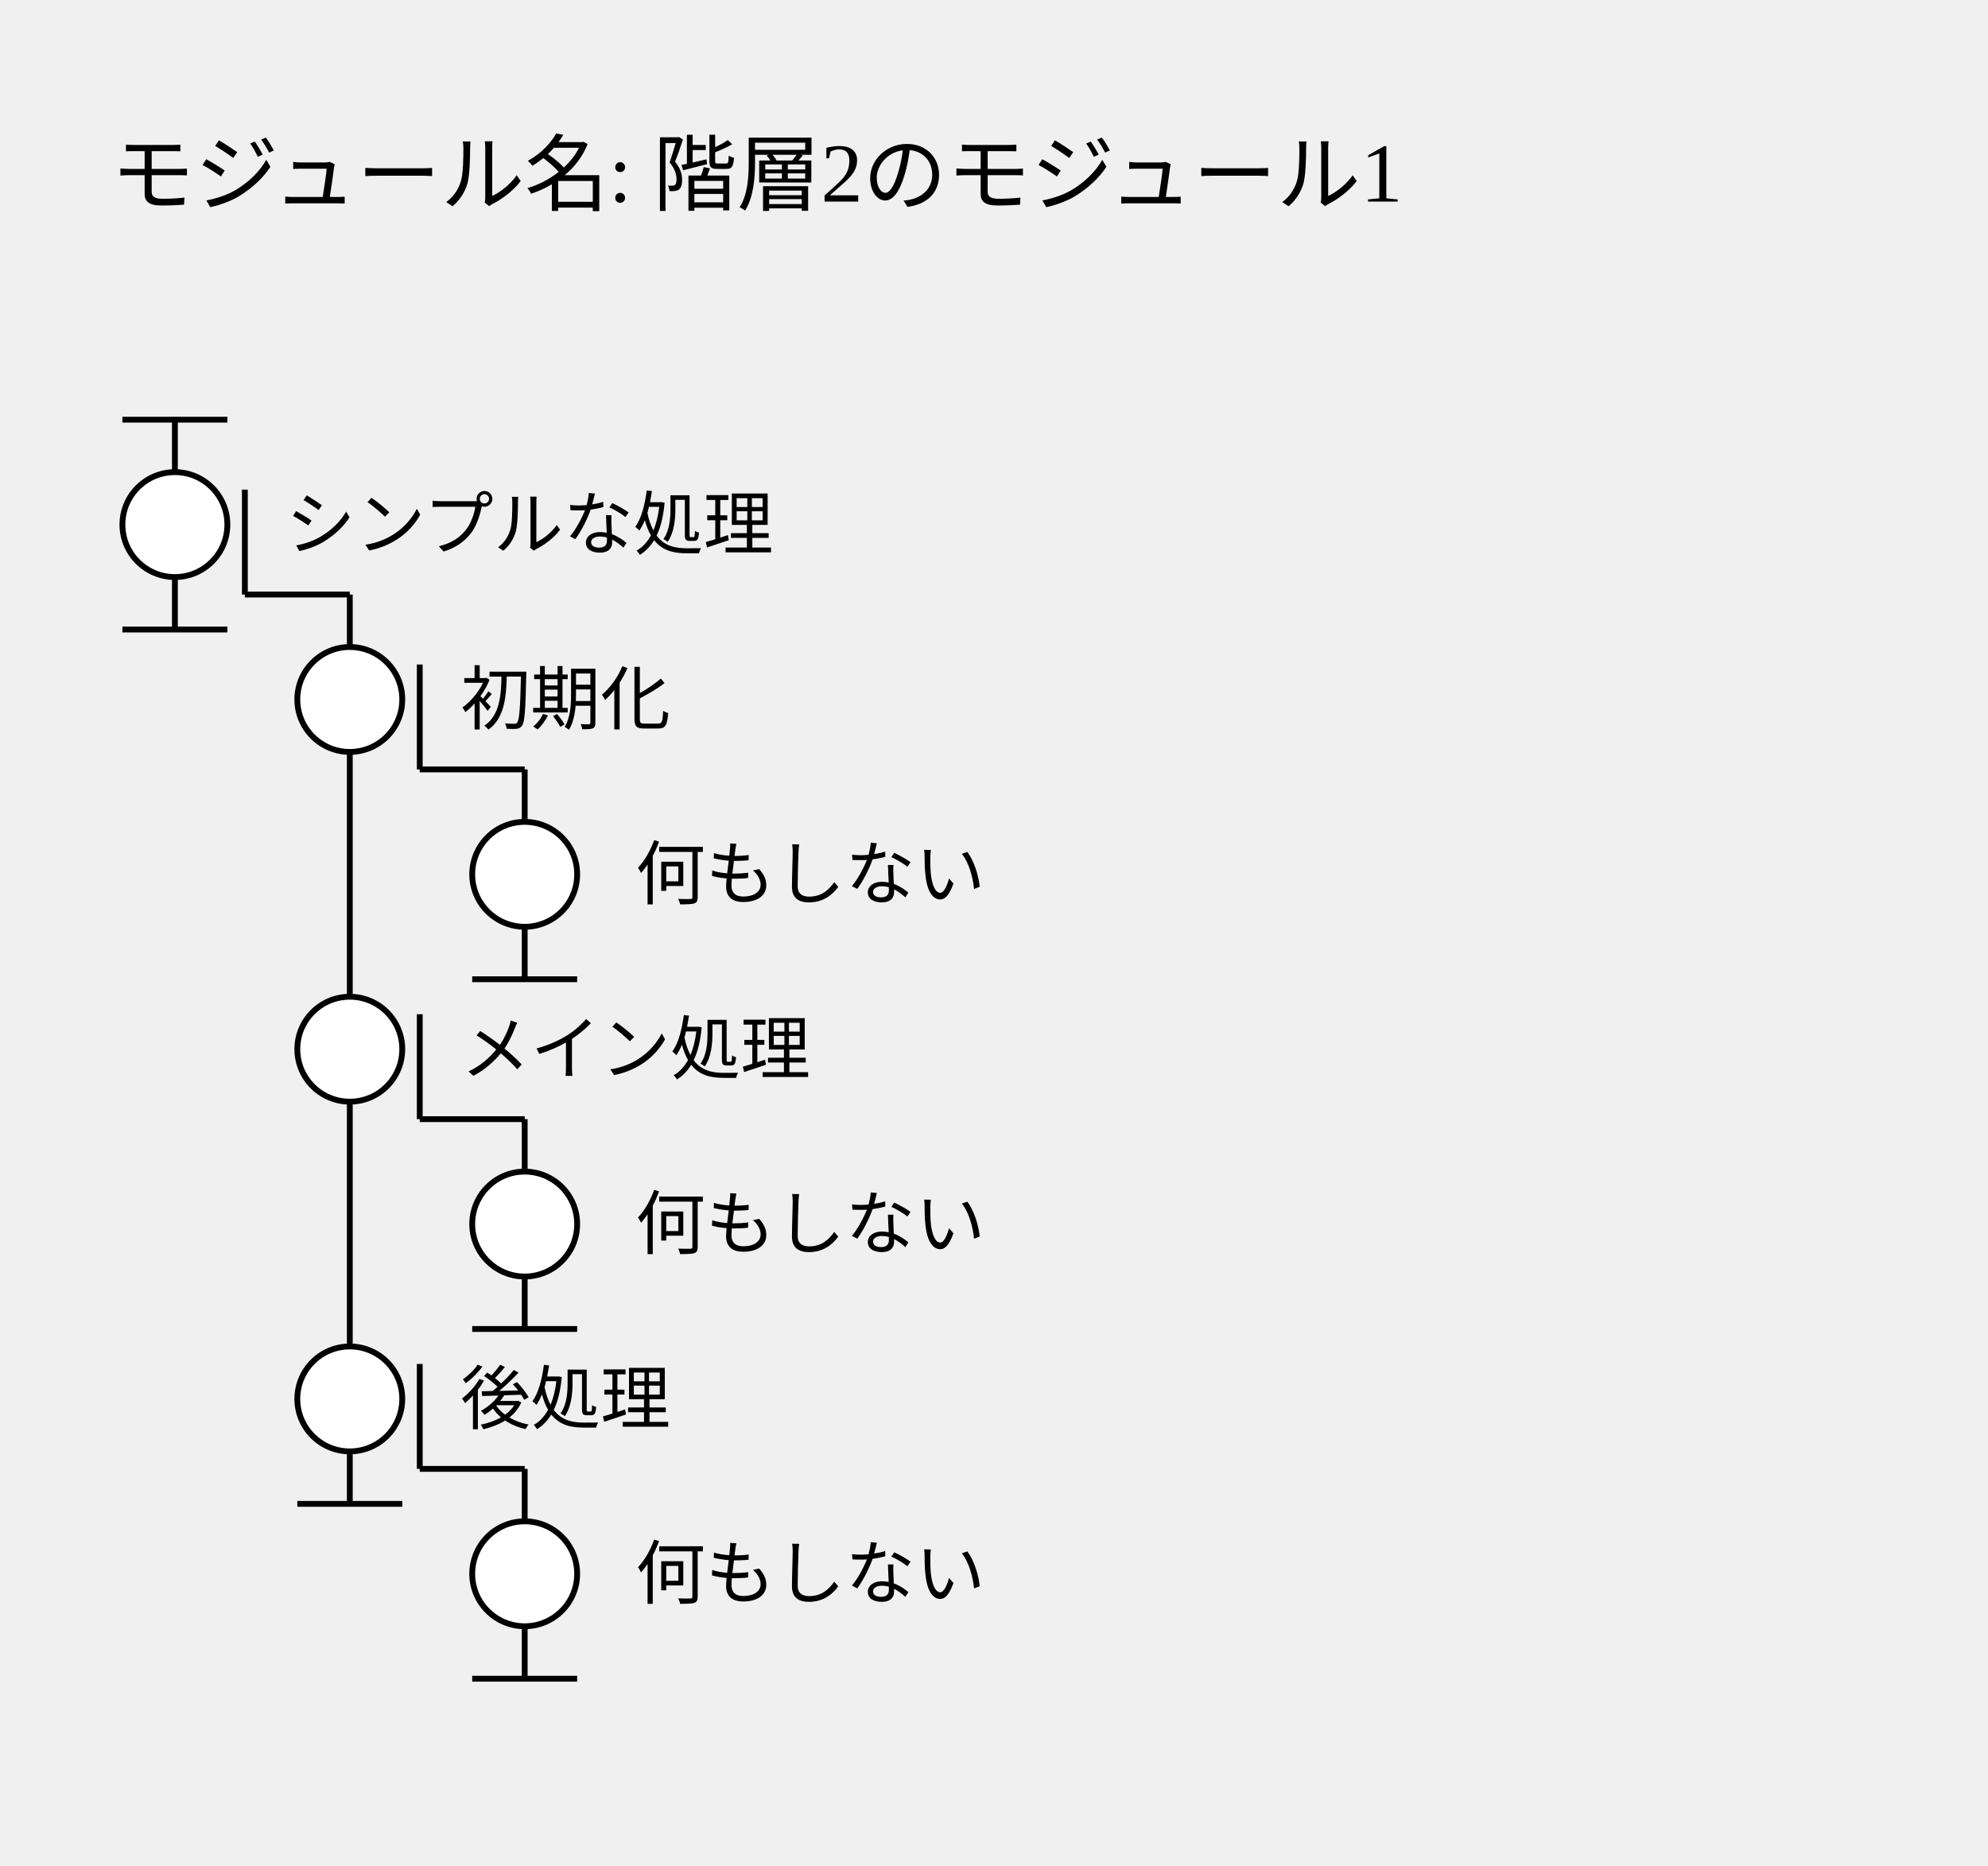
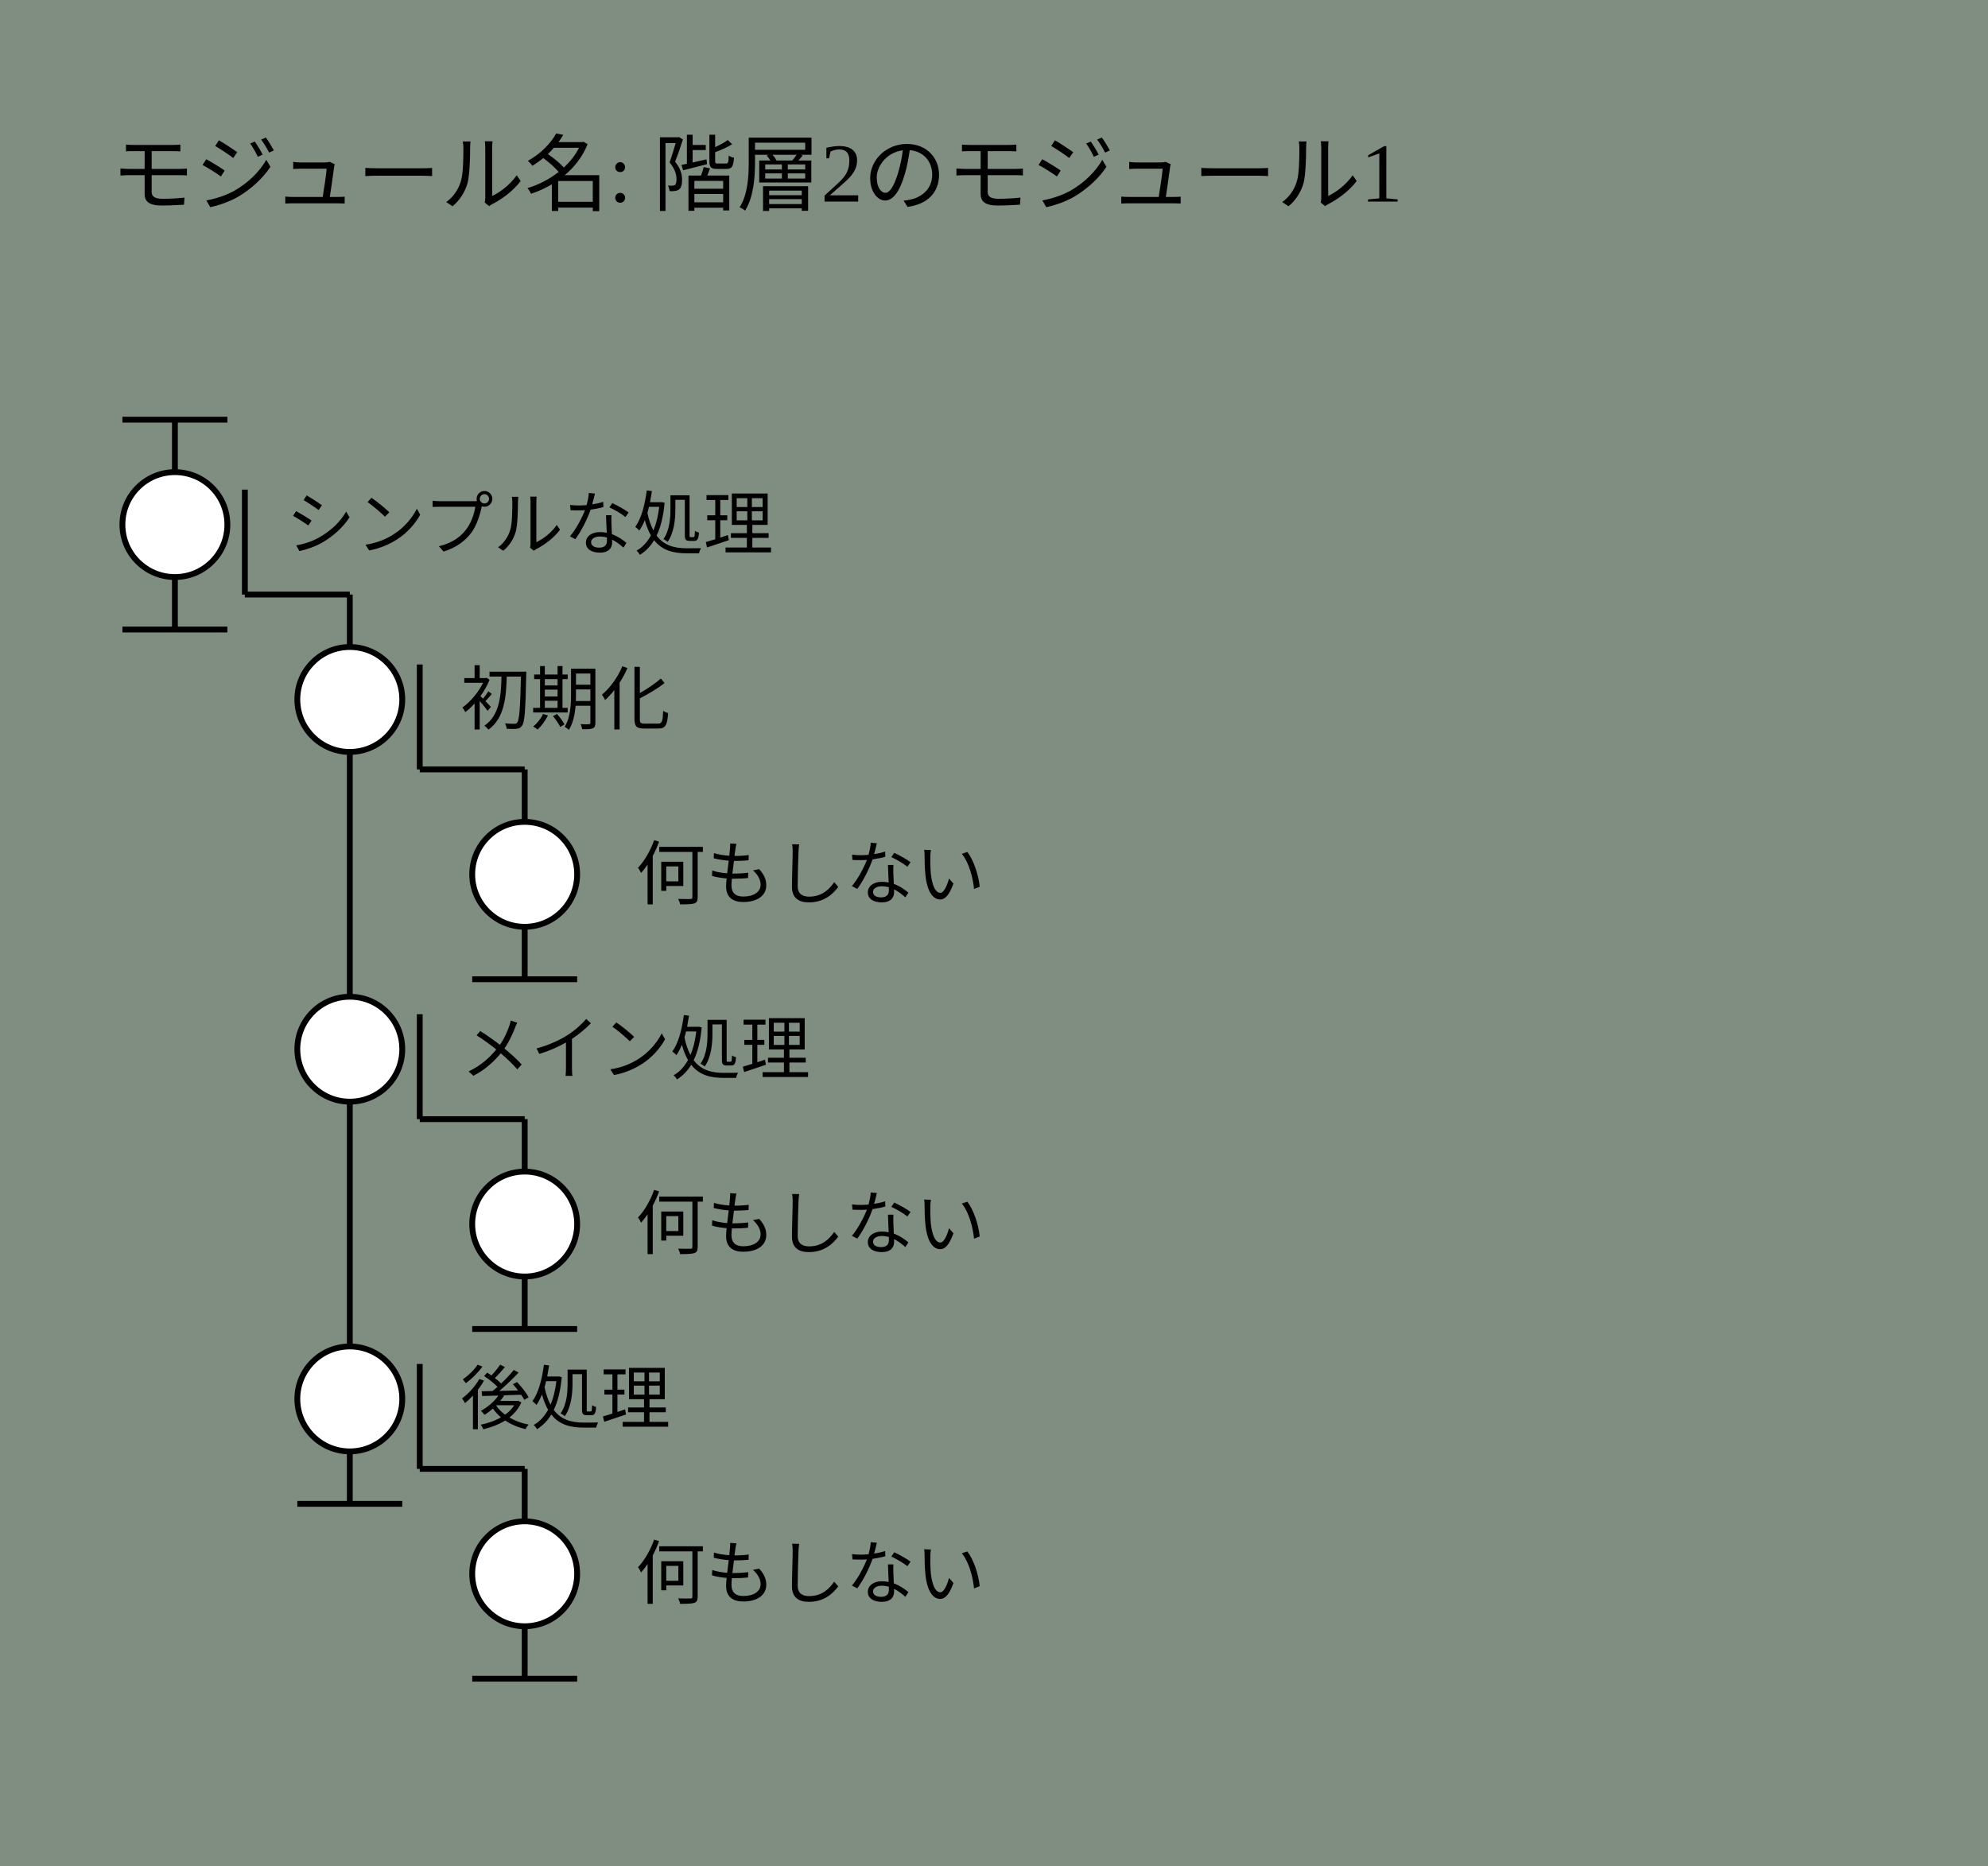
<svg xmlns="http://www.w3.org/2000/svg" width="341" height="320" style="background-color: #808d81">
+   <rect x="0" y="0" width="341" height="320" fill="#808d81" stroke="#808d81" />
  <text x="19" y="30" text-anchor="start" dominant-baseline="middle" font-size="120%" rotate="0">モジュール名: 階層2のモジュール1</text>
  <circle cx="30" cy="90" r="9" fill="white" stroke="black" />
  <text x="49" y="90" text-anchor="start" dominant-baseline="middle" font-size="100%" rotate="0">シンプルな処理</text>
  <line x1="30" y1="72" x2="30" y2="81" stroke="black" />
  <line x1="21" y1="72" x2="39" y2="72" stroke="black" />
  <line x1="30" y1="99" x2="30" y2="108" stroke="black" />
  <line x1="21" y1="108" x2="39" y2="108" stroke="black" />
  <circle cx="60" cy="120" r="9" fill="white" stroke="black" />
  <text x="79" y="120" text-anchor="start" dominant-baseline="middle" font-size="100%" rotate="0">初期化</text>
  <line x1="60" y1="102" x2="60" y2="111" stroke="black" />
  <line x1="42" y1="102" x2="60" y2="102" stroke="black" />
  <line x1="42" y1="84" x2="42" y2="102" stroke="black" />
  <circle cx="90" cy="150" r="9" fill="white" stroke="black" />
  <text x="109" y="150" text-anchor="start" dominant-baseline="middle" font-size="100%" rotate="0">何もしない</text>
  <line x1="90" y1="159" x2="90" y2="168" stroke="black" />
  <line x1="81" y1="168" x2="99" y2="168" stroke="black" />
  <line x1="90" y1="132" x2="90" y2="141" stroke="black" />
  <line x1="72" y1="132" x2="90" y2="132" stroke="black" />
  <line x1="72" y1="114" x2="72" y2="132" stroke="black" />
  <circle cx="60" cy="180" r="9" fill="white" stroke="black" />
  <text x="79" y="180" text-anchor="start" dominant-baseline="middle" font-size="100%" rotate="0">メイン処理</text>
  <line x1="60" y1="129" x2="60" y2="171" stroke="black" />
  <circle cx="90" cy="210" r="9" fill="white" stroke="black" />
  <text x="109" y="210" text-anchor="start" dominant-baseline="middle" font-size="100%" rotate="0">何もしない</text>
  <line x1="90" y1="219" x2="90" y2="228" stroke="black" />
  <line x1="81" y1="228" x2="99" y2="228" stroke="black" />
  <line x1="90" y1="192" x2="90" y2="201" stroke="black" />
  <line x1="72" y1="192" x2="90" y2="192" stroke="black" />
  <line x1="72" y1="174" x2="72" y2="192" stroke="black" />
  <circle cx="60" cy="240" r="9" fill="white" stroke="black" />
  <text x="79" y="240" text-anchor="start" dominant-baseline="middle" font-size="100%" rotate="0">後処理</text>
  <line x1="60" y1="189" x2="60" y2="231" stroke="black" />
  <line x1="60" y1="249" x2="60" y2="258" stroke="black" />
  <line x1="51" y1="258" x2="69" y2="258" stroke="black" />
  <circle cx="90" cy="270" r="9" fill="white" stroke="black" />
  <text x="109" y="270" text-anchor="start" dominant-baseline="middle" font-size="100%" rotate="0">何もしない</text>
  <line x1="90" y1="279" x2="90" y2="288" stroke="black" />
  <line x1="81" y1="288" x2="99" y2="288" stroke="black" />
  <line x1="90" y1="252" x2="90" y2="261" stroke="black" />
  <line x1="72" y1="252" x2="90" y2="252" stroke="black" />
  <line x1="72" y1="234" x2="72" y2="252" stroke="black" />
</svg>
